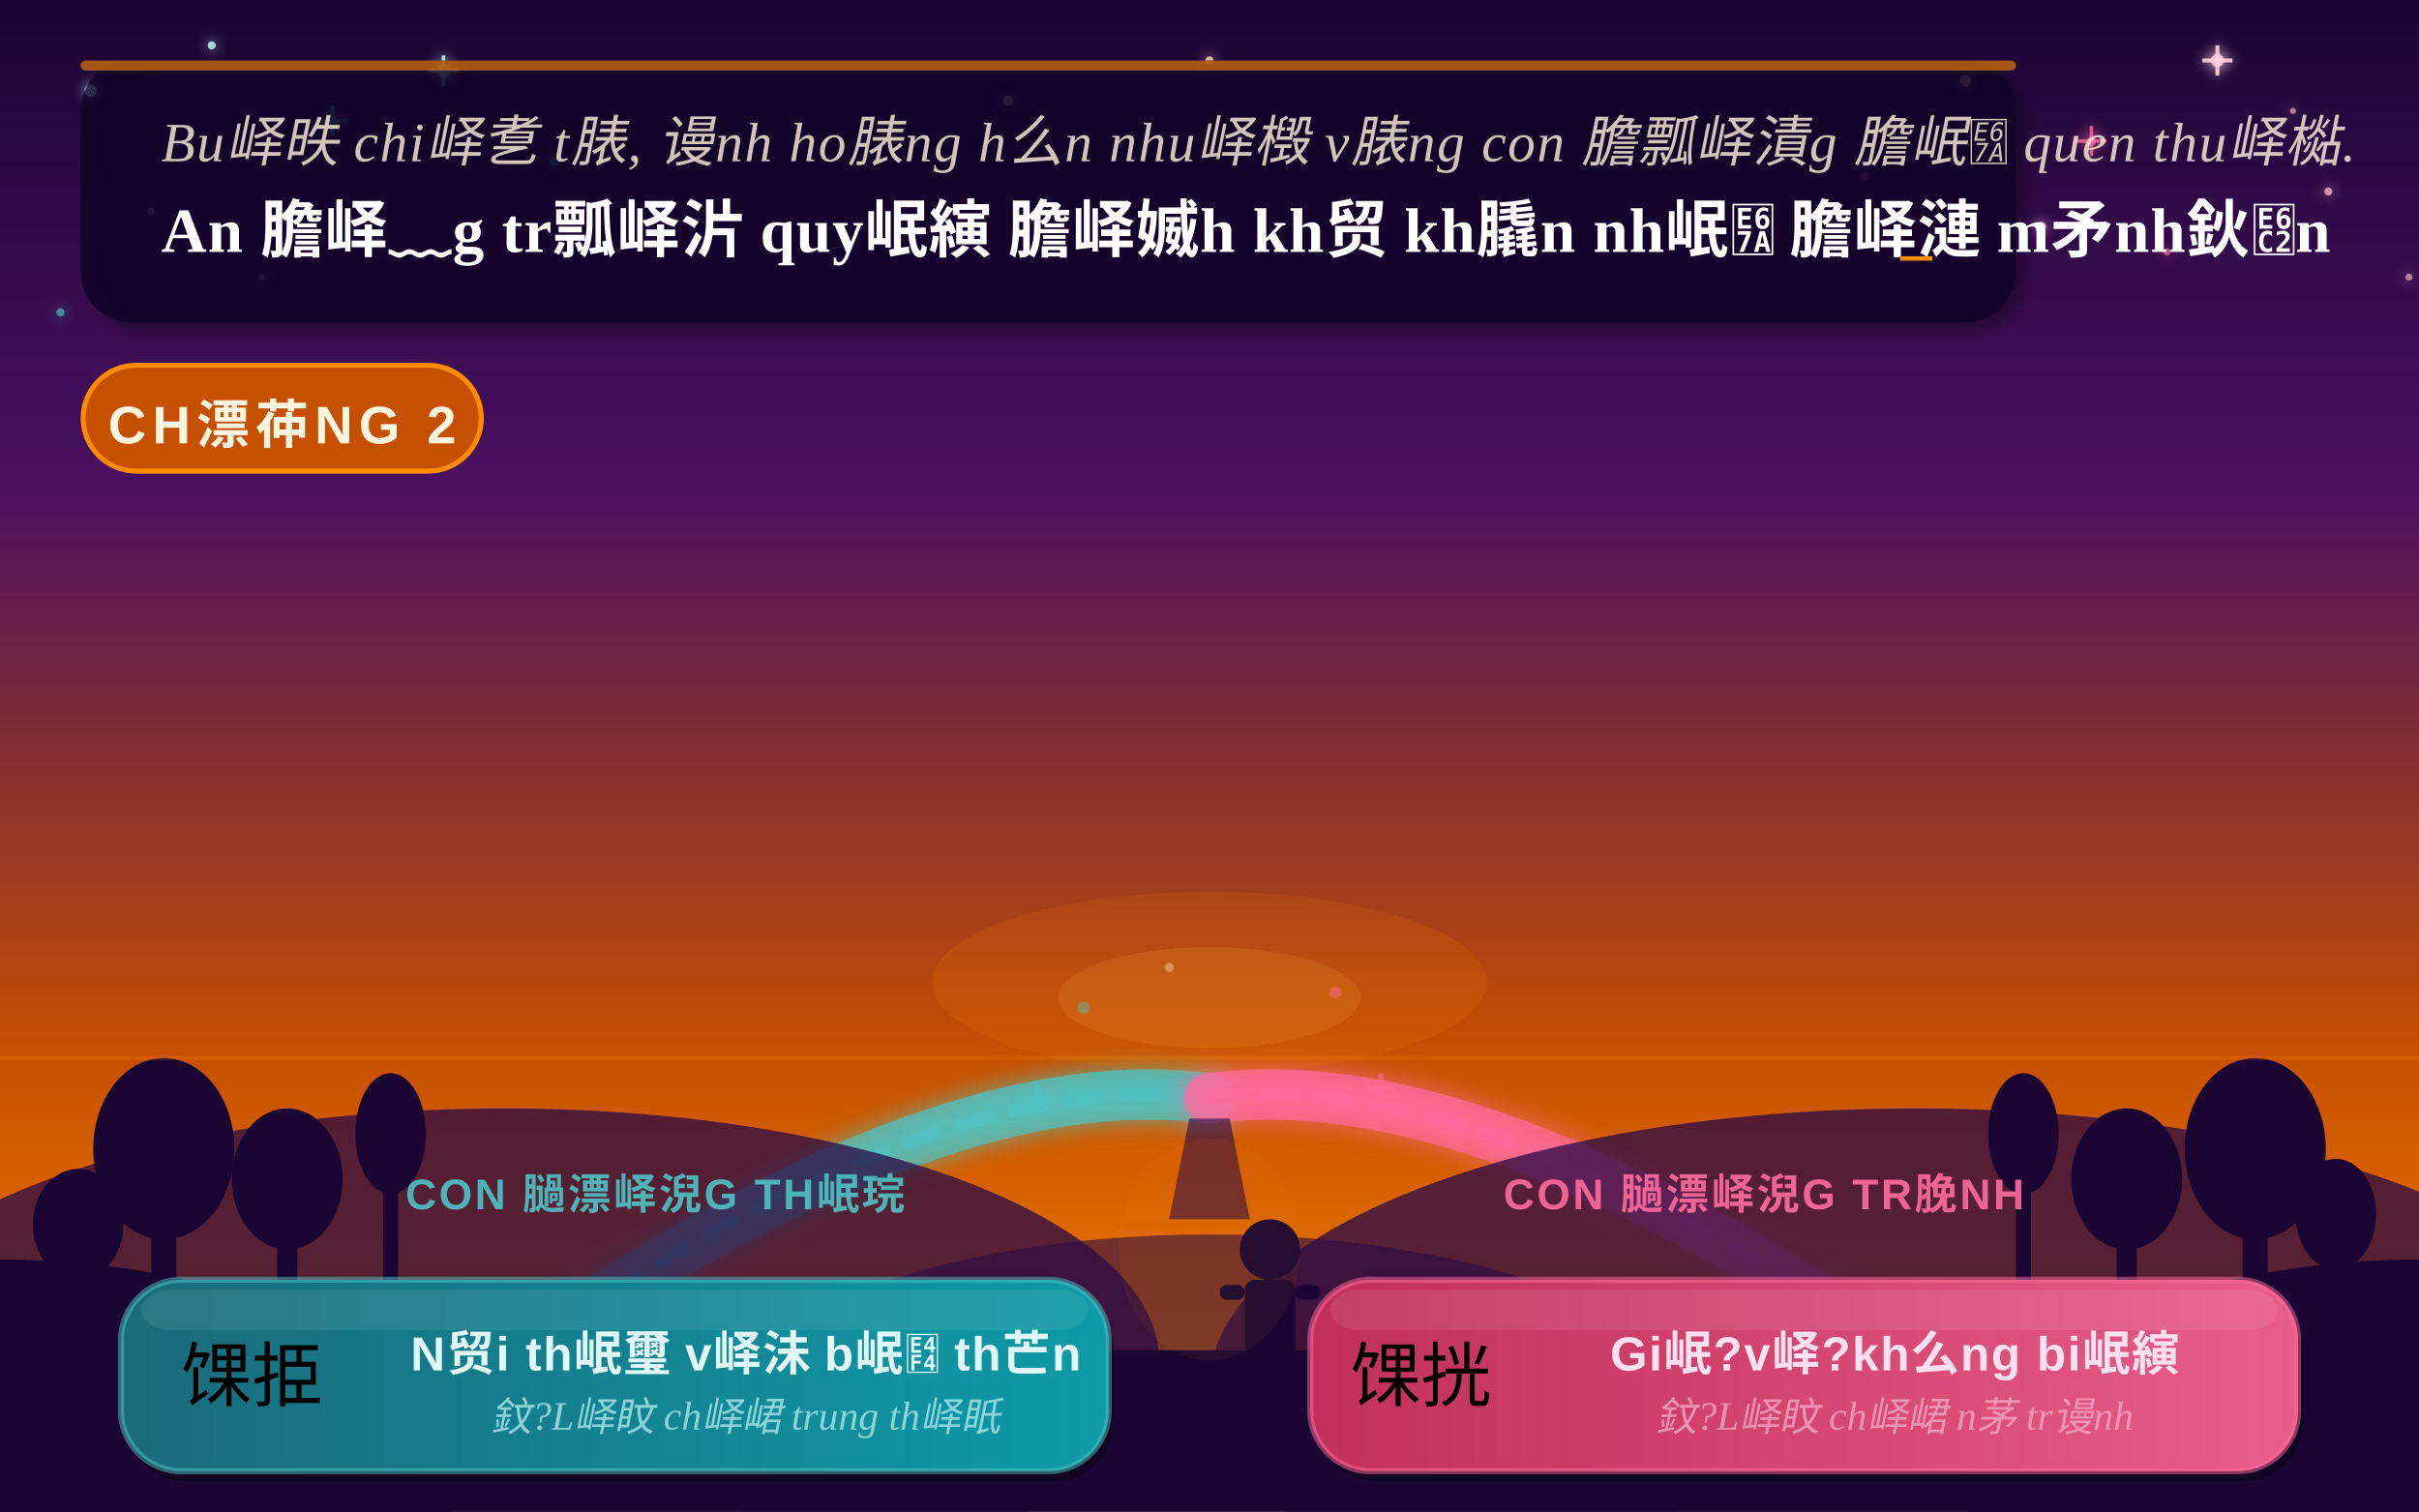
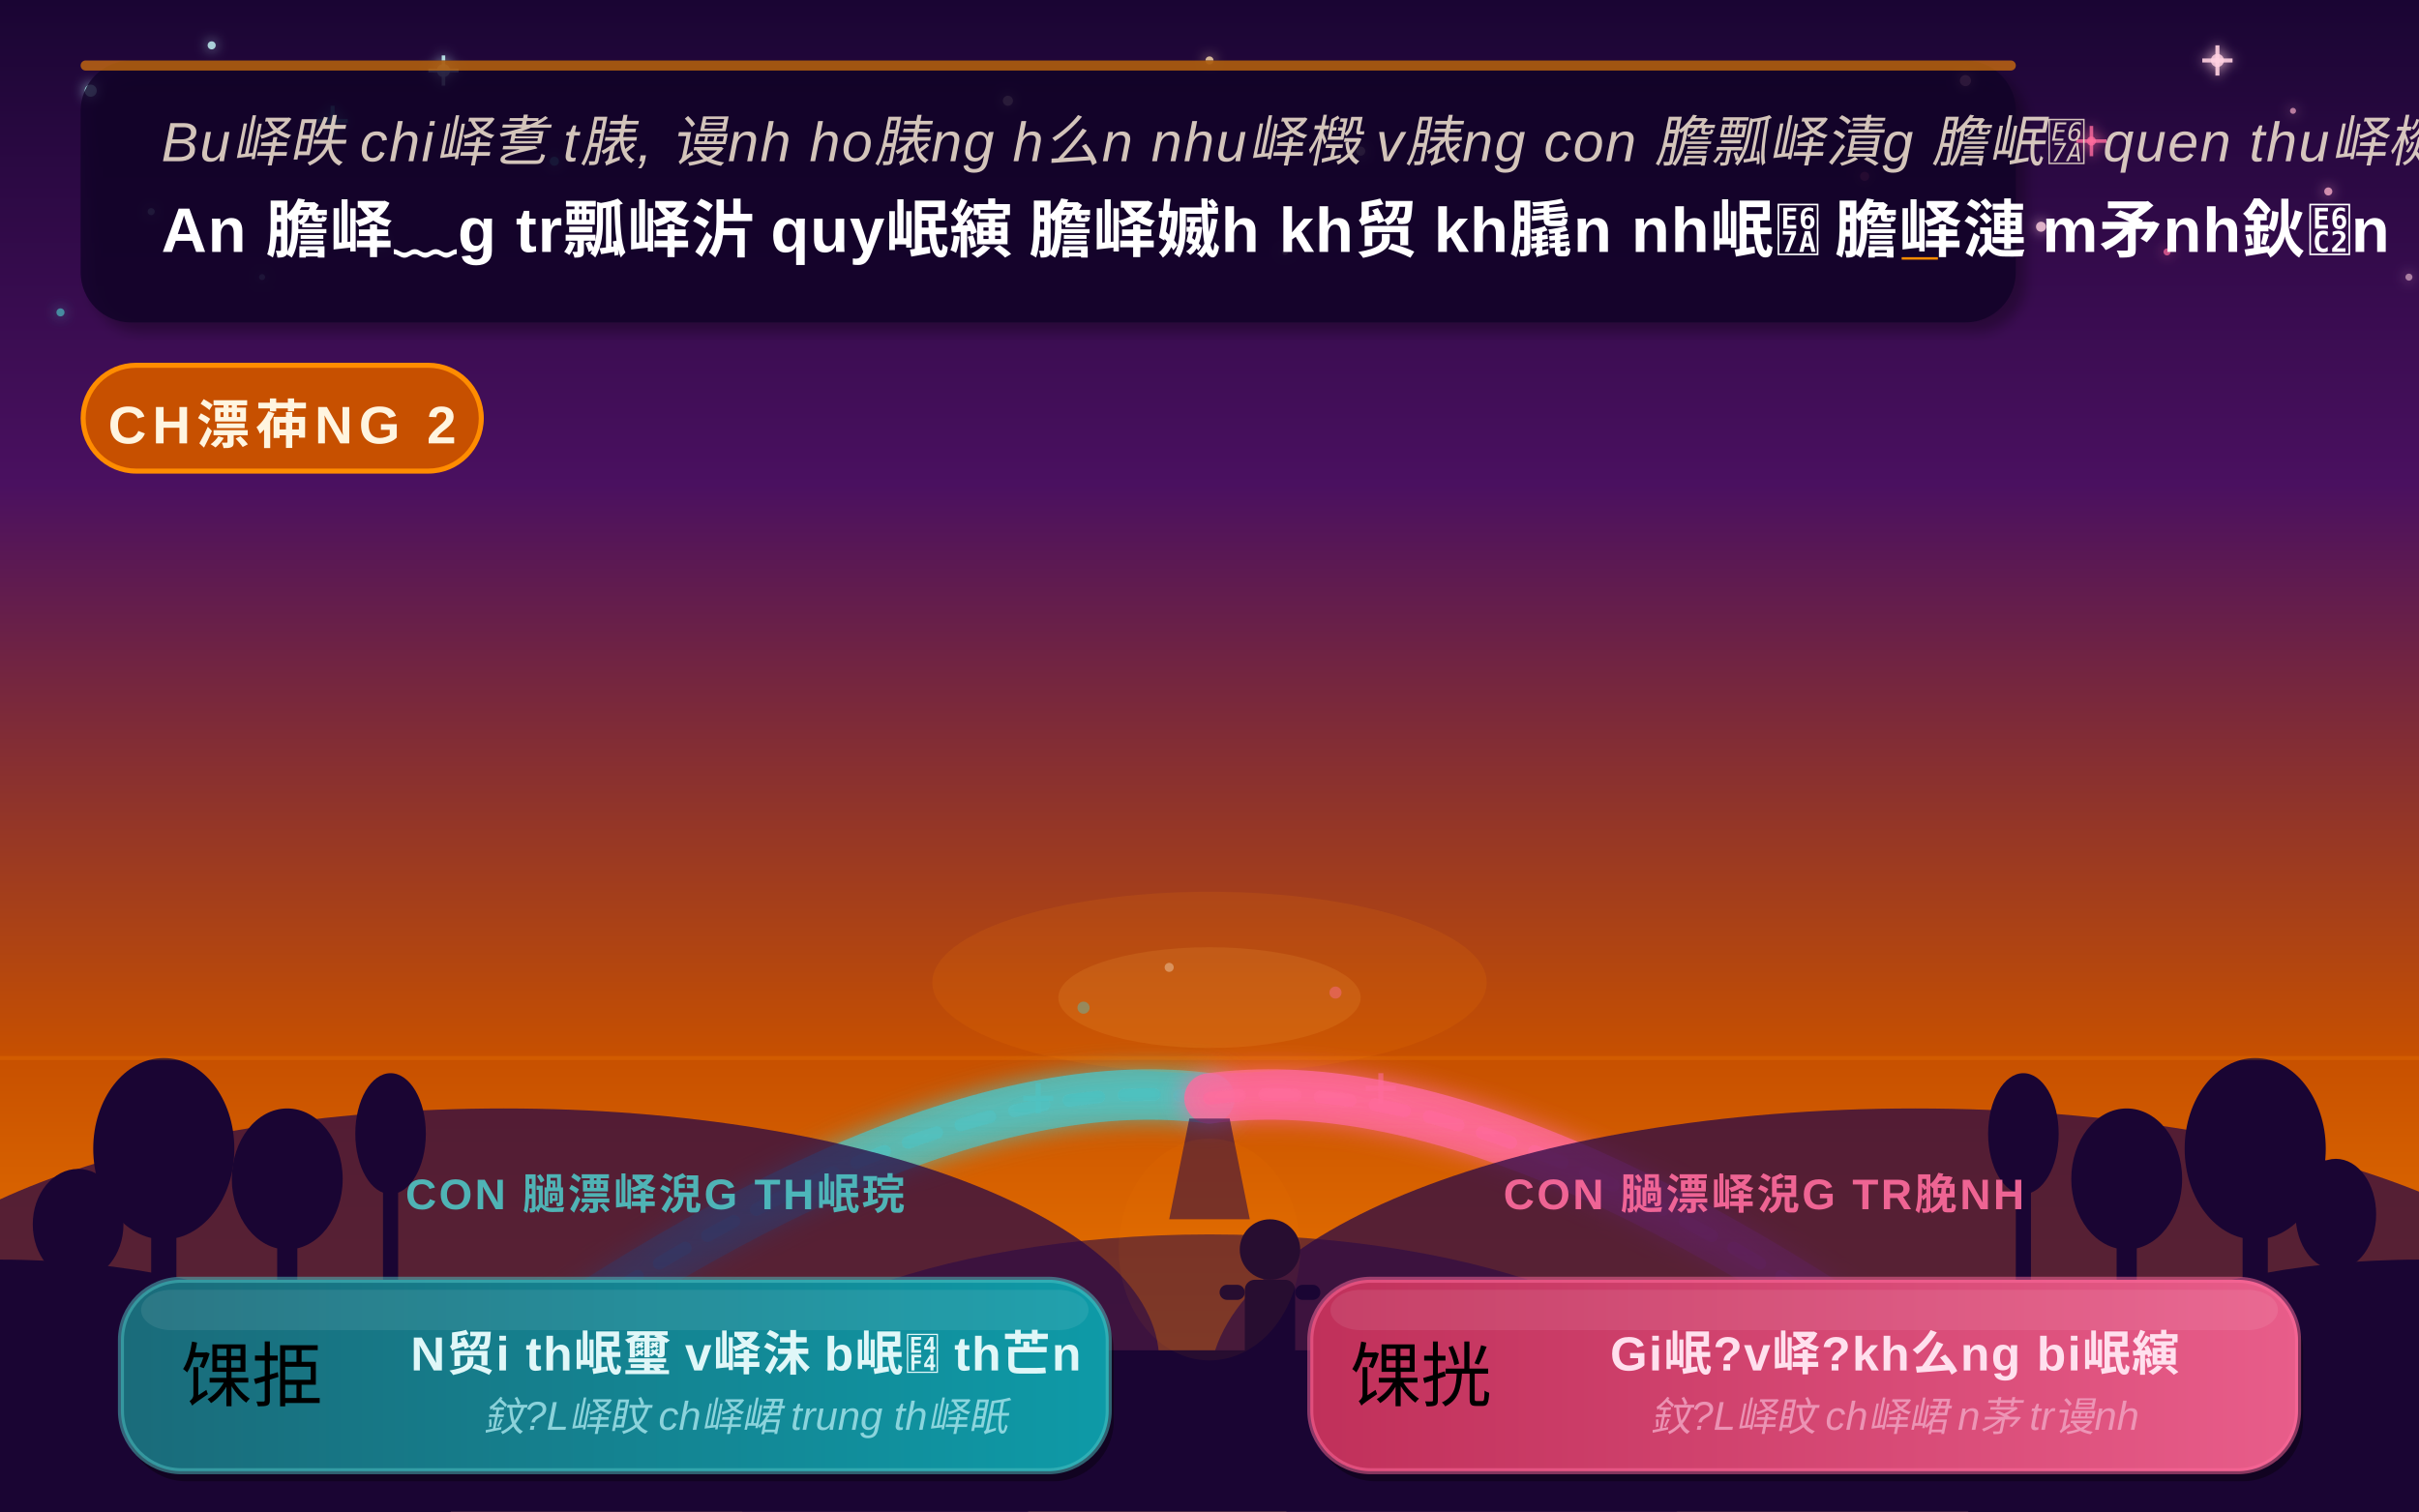
- <svg xmlns="http://www.w3.org/2000/svg" viewBox="0 0 480 300" width="480" height="300" font-family="Georgia, 'Times New Roman', serif">
+ <svg xmlns="http://www.w3.org/2000/svg" viewBox="0 0 480 300" width="480" height="300" font-family="Arial, 'Segoe UI', sans-serif">
  <defs>
    <linearGradient id="sky" x1="0" y1="0" x2="0" y2="1">
      <stop offset="0%" stop-color="#1a0533" />
      <stop offset="32%" stop-color="#4a1060" />
      <stop offset="70%" stop-color="#c75000" />
      <stop offset="100%" stop-color="#ff8c00" />
    </linearGradient>
    <linearGradient id="pathLeft" x1="0" y1="0" x2="0" y2="1">
      <stop offset="0%" stop-color="#4fc3c3" stop-opacity="0.9" />
      <stop offset="100%" stop-color="#4fc3c3" stop-opacity="0.15" />
    </linearGradient>
    <linearGradient id="pathRight" x1="0" y1="0" x2="0" y2="1">
      <stop offset="0%" stop-color="#ff6b9d" stop-opacity="0.9" />
      <stop offset="100%" stop-color="#ff6b9d" stop-opacity="0.15" />
    </linearGradient>
    <linearGradient id="btnLeft" x1="0" y1="0" x2="1" y2="0">
      <stop offset="0%" stop-color="#1a6b7a" />
      <stop offset="100%" stop-color="#0e9aa7" />
    </linearGradient>
    <linearGradient id="btnRight" x1="0" y1="0" x2="1" y2="0">
      <stop offset="0%" stop-color="#c0305a" />
      <stop offset="100%" stop-color="#e85d8a" />
    </linearGradient>
    <filter id="softBlur" x="-5%" y="-5%" width="110%" height="110%">
      <feGaussianBlur stdDeviation="1.2" />
    </filter>
    <filter id="pathGlow" x="-20%" y="-20%" width="140%" height="140%">
      <feGaussianBlur stdDeviation="2.5" result="blur" />
      <feMerge>
        <feMergeNode in="blur" />
        <feMergeNode in="SourceGraphic" />
      </feMerge>
    </filter>
    <filter id="starGlow" x="-50%" y="-50%" width="200%" height="200%">
      <feGaussianBlur stdDeviation="1.2" result="blur" />
      <feMerge>
        <feMergeNode in="blur" />
        <feMergeNode in="SourceGraphic" />
      </feMerge>
    </filter>
    <clipPath id="sceneClip">
      <rect width="480" height="300" />
    </clipPath>
    <symbol id="character" viewBox="-12 -40 24 40">
      <circle cx="0" cy="-34" r="6" fill="#1a0533" />
      <rect x="-5" y="-28" width="10" height="16" rx="2" fill="#1a0533" />
      <rect x="-5" y="-13" width="4" height="13" rx="2" fill="#1a0533" />
      <rect x="1" y="-13" width="4" height="13" rx="2" fill="#1a0533" />
      <rect x="-10" y="-27" width="5" height="3" rx="1.5" fill="#1a0533" />
      <rect x="5" y="-27" width="5" height="3" rx="1.5" fill="#1a0533" />
    </symbol>
  </defs>
  <rect width="480" height="300" fill="url(#sky)" />
  <g filter="url(#starGlow)">
    <circle cx="18" cy="18" r="1.2" fill="#b0f0f0" opacity="0.9" />
    <circle cx="42" cy="9" r="0.8" fill="#c8fafa" opacity="0.8" />
    <circle cx="66" cy="24" r="1.0" fill="#4fc3c3" opacity="0.95" />
    <circle cx="30" cy="42" r="0.7" fill="#b0f0f0" opacity="0.7" />
    <circle cx="88" cy="14" r="1.3" fill="#c8fafa" opacity="0.85" />
    <circle cx="110" cy="32" r="0.9" fill="#4fc3c3" opacity="0.8" />
    <circle cx="52" cy="55" r="0.6" fill="#b0f0f0" opacity="0.6" />
    <circle cx="75" cy="48" r="1.0" fill="#c8fafa" opacity="0.75" />
    <circle cx="12" cy="62" r="0.8" fill="#4fc3c3" opacity="0.65" />
    <line x1="66" y1="21" x2="66" y2="27" stroke="#4fc3c3" stroke-width="0.8" opacity="0.9" />
    <line x1="63" y1="24" x2="69" y2="24" stroke="#4fc3c3" stroke-width="0.8" opacity="0.9" />
    <line x1="88" y1="11" x2="88" y2="17" stroke="#c8fafa" stroke-width="0.7" opacity="0.85" />
    <line x1="85" y1="14" x2="91" y2="14" stroke="#c8fafa" stroke-width="0.7" opacity="0.85" />
  </g>
  <g filter="url(#starGlow)">
    <circle cx="390" cy="16" r="1.1" fill="#ffb3cc" opacity="0.9" />
    <circle cx="415" cy="28" r="0.9" fill="#ff6b9d" opacity="0.8" />
    <circle cx="440" cy="12" r="1.3" fill="#ffd0e0" opacity="0.85" />
    <circle cx="462" cy="38" r="0.8" fill="#ffb3cc" opacity="0.75" />
    <circle cx="430" cy="50" r="0.7" fill="#ff6b9d" opacity="0.7" />
    <circle cx="405" cy="45" r="1.0" fill="#ffd0e0" opacity="0.8" />
    <circle cx="455" cy="22" r="0.6" fill="#ffb3cc" opacity="0.65" />
    <circle cx="370" cy="35" r="0.9" fill="#ff6b9d" opacity="0.6" />
    <circle cx="478" cy="55" r="0.7" fill="#ffd0e0" opacity="0.55" />
    <line x1="440" y1="9" x2="440" y2="15" stroke="#ffd0e0" stroke-width="0.8" opacity="0.9" />
    <line x1="437" y1="12" x2="443" y2="12" stroke="#ffd0e0" stroke-width="0.8" opacity="0.9" />
    <line x1="415" y1="25" x2="415" y2="31" stroke="#ff6b9d" stroke-width="0.7" opacity="0.8" />
    <line x1="412" y1="28" x2="418" y2="28" stroke="#ff6b9d" stroke-width="0.7" opacity="0.8" />
  </g>
  <g filter="url(#starGlow)">
    <circle cx="200" cy="20" r="1.0" fill="#fff5e0" opacity="0.75" />
    <circle cx="240" cy="12" r="0.8" fill="#ffe0b0" opacity="0.8" />
    <circle cx="270" cy="30" r="0.9" fill="#fff5e0" opacity="0.7" />
    <circle cx="220" cy="45" r="0.7" fill="#ffe0b0" opacity="0.6" />
    <circle cx="255" cy="50" r="0.6" fill="#fff5e0" opacity="0.55" />
  </g>
  <g filter="url(#pathGlow)">
    <path d="M 240 218 Q 180 210 80 285" fill="none" stroke="url(#pathLeft)" stroke-width="10" stroke-linecap="round" opacity="0.85" />
    <path d="M 240 218 Q 180 210 80 285" fill="none" stroke="#4fc3c3" stroke-width="2.5" stroke-linecap="round" stroke-dasharray="6 5" opacity="0.6" />
  </g>
  <g filter="url(#pathGlow)">
    <path d="M 240 218 Q 300 210 400 285" fill="none" stroke="url(#pathRight)" stroke-width="10" stroke-linecap="round" opacity="0.85" />
    <path d="M 240 218 Q 300 210 400 285" fill="none" stroke="#ff6b9d" stroke-width="2.5" stroke-linecap="round" stroke-dasharray="6 5" opacity="0.6" />
  </g>
  <path d="M 232 242 L 236 222 L 244 222 L 248 242" fill="#2a0845" opacity="0.6" />
  <ellipse cx="100" cy="270" rx="130" ry="50" fill="#2a0845" opacity="0.75" />
  <ellipse cx="380" cy="275" rx="140" ry="55" fill="#2a0845" opacity="0.75" />
  <ellipse cx="240" cy="285" rx="100" ry="40" fill="#2a0845" opacity="0.6" />
  <ellipse cx="0" cy="295" rx="90" ry="45" fill="#1a0533" />
  <ellipse cx="480" cy="295" rx="90" ry="45" fill="#1a0533" />
  <rect x="0" y="268" width="480" height="32" fill="#1a0533" />
  <g fill="#1a0533">
    <rect x="30" y="235" width="5" height="35" rx="2" />
    <ellipse cx="32.5" cy="228" rx="14" ry="18" />
    <rect x="55" y="240" width="4" height="30" rx="2" />
    <ellipse cx="57" cy="234" rx="11" ry="14" />
    <rect x="14" y="248" width="3" height="22" rx="1.5" />
    <ellipse cx="15.5" cy="243" rx="9" ry="11" />
    <rect x="76" y="232" width="3" height="38" rx="1.5" />
    <ellipse cx="77.5" cy="225" rx="7" ry="12" />
  </g>
  <g fill="#1a0533">
    <rect x="445" y="235" width="5" height="35" rx="2" />
    <ellipse cx="447.5" cy="228" rx="14" ry="18" />
    <rect x="420" y="240" width="4" height="30" rx="2" />
    <ellipse cx="422" cy="234" rx="11" ry="14" />
    <rect x="462" y="246" width="3" height="24" rx="1.5" />
    <ellipse cx="463.5" cy="241" rx="8" ry="11" />
    <rect x="400" y="232" width="3" height="38" rx="1.5" />
    <ellipse cx="401.5" cy="225" rx="7" ry="12" />
  </g>
  <g fill="#220640" opacity="0.9">
    <ellipse cx="140" cy="270" rx="30" ry="12" />
    <ellipse cx="330" cy="268" rx="28" ry="10" />
    <ellipse cx="190" cy="272" rx="18" ry="8" />
    <ellipse cx="290" cy="271" rx="20" ry="9" />
  </g>
  <use href="#character" x="240" y="242" width="24" height="40" />
  <ellipse cx="240" cy="248" rx="18" ry="22" fill="#ff8c00" opacity="0.06" />
  <rect x="18" y="14" width="384" height="52" rx="10" fill="#000000" opacity="0.3" filter="url(#softBlur)" />
  <rect x="16" y="12" width="384" height="52" rx="10" fill="#110228" opacity="0.82" />
  <rect x="16" y="12" width="384" height="2" rx="1" fill="#ff8c00" opacity="0.6" />
-   <text x="32" y="32" font-family="Georgia, 'Times New Roman', serif" font-size="11" fill="#f5e6d3" opacity="0.85" font-style="italic" letter-spacing="0.3">
+   <text x="32" y="32" font-family="Arial, 'Segoe UI', sans-serif" font-size="11" fill="#f5e6d3" opacity="0.85" font-style="italic" letter-spacing="0.3">
    Bu峄昳 chi峄乽 t脿, 谩nh ho脿ng h么n nhu峄檓 v脿ng con 膽瓢峄漬g 膽岷 quen thu峄檆.
  </text>
-   <text x="32" y="50" font-family="Georgia, 'Times New Roman', serif" font-size="12.5" fill="#ffffff" font-weight="bold" letter-spacing="0.2">
+   <text x="32" y="50" font-family="Arial, 'Segoe UI', sans-serif" font-size="12.5" fill="#ffffff" font-weight="bold" letter-spacing="0.2">
    An 膽峄﹏g tr瓢峄沜 quy岷縯 膽峄媙h kh贸 kh膬n nh岷 膽峄漣 m矛nh鈥n  </text>
-   <text x="374" y="50" font-family="Georgia, 'Times New Roman', serif" font-size="12.5" fill="#ff8c00" font-weight="bold">
+   <text x="374" y="50" font-family="Arial, 'Segoe UI', sans-serif" font-size="12.5" fill="#ff8c00" font-weight="bold">
    <animate attributeName="opacity" values="1;0;1" dur="1.1s" repeatCount="indefinite" />
    _
  </text>
  <rect x="16" y="72" width="80" height="22" rx="11" fill="#ff8c00" />
  <rect x="17" y="73" width="78" height="20" rx="10" fill="#c75000" />
-   <text x="56" y="88" font-family="'Helvetica Neue', Arial, sans-serif" font-size="10.5" fill="#fff5e0" font-weight="700" text-anchor="middle" letter-spacing="1.2">
+   <text x="56" y="88" font-family="Arial, 'Segoe UI', sans-serif" font-size="10.5" fill="#fff5e0" font-weight="700" text-anchor="middle" letter-spacing="1.2">
    CH漂茽NG 2
  </text>
  <rect x="25" y="256" width="196" height="38" rx="12" fill="#000000" opacity="0.35" />
  <rect x="24" y="254" width="196" height="38" rx="12" fill="url(#btnLeft)" />
  <rect x="24" y="254" width="196" height="38" rx="12" fill="none" stroke="#4fc3c3" stroke-width="1.2" opacity="0.5" />
  <rect x="28" y="256" width="188" height="8" rx="6" fill="#ffffff" opacity="0.08" />
  <text x="36" y="278" font-size="14">馃挋</text>
-   <text x="148" y="272" font-family="'Helvetica Neue', Arial, sans-serif" font-size="9.5" fill="#e0f7f8" font-weight="700" text-anchor="middle" letter-spacing="0.3">
+   <text x="148" y="272" font-family="Arial, 'Segoe UI', sans-serif" font-size="9.5" fill="#e0f7f8" font-weight="700" text-anchor="middle" letter-spacing="0.3">
    N贸i th岷璽 v峄沬 b岷 th芒n
  </text>
-   <text x="148" y="284" font-family="Georgia, 'Times New Roman', serif" font-size="8" fill="#a0e0e8" font-style="italic" text-anchor="middle" opacity="0.85">
+   <text x="148" y="284" font-family="Arial, 'Segoe UI', sans-serif" font-size="8" fill="#a0e0e8" font-style="italic" text-anchor="middle" opacity="0.85">
    鈫?L峄盿 ch峄峮 trung th峄眂
  </text>
  <rect x="261" y="256" width="196" height="38" rx="12" fill="#000000" opacity="0.35" />
  <rect x="260" y="254" width="196" height="38" rx="12" fill="url(#btnRight)" />
  <rect x="260" y="254" width="196" height="38" rx="12" fill="none" stroke="#ff6b9d" stroke-width="1.2" opacity="0.5" />
  <rect x="264" y="256" width="188" height="8" rx="6" fill="#ffffff" opacity="0.08" />
  <text x="268" y="278" font-size="14">馃挄</text>
-   <text x="376" y="272" font-family="'Helvetica Neue', Arial, sans-serif" font-size="9.5" fill="#ffe0ee" font-weight="700" text-anchor="middle" letter-spacing="0.3">
+   <text x="376" y="272" font-family="Arial, 'Segoe UI', sans-serif" font-size="9.5" fill="#ffe0ee" font-weight="700" text-anchor="middle" letter-spacing="0.3">
    Gi岷?v峄?kh么ng bi岷縯
  </text>
-   <text x="376" y="284" font-family="Georgia, 'Times New Roman', serif" font-size="8" fill="#f0a0bf" font-style="italic" text-anchor="middle" opacity="0.85">
+   <text x="376" y="284" font-family="Arial, 'Segoe UI', sans-serif" font-size="8" fill="#f0a0bf" font-style="italic" text-anchor="middle" opacity="0.85">
    鈫?L峄盿 ch峄峮 n茅 tr谩nh
  </text>
-   <text x="130" y="240" font-family="'Helvetica Neue', Arial, sans-serif" font-size="8.5" fill="#4fc3c3" font-weight="600" text-anchor="middle" opacity="0.9" letter-spacing="0.5">
+   <text x="130" y="240" font-family="Arial, 'Segoe UI', sans-serif" font-size="8.5" fill="#4fc3c3" font-weight="600" text-anchor="middle" opacity="0.9" letter-spacing="0.5">
    CON 膼漂峄淣G TH岷琓
  </text>
-   <text x="350" y="240" font-family="'Helvetica Neue', Arial, sans-serif" font-size="8.5" fill="#ff6b9d" font-weight="600" text-anchor="middle" opacity="0.9" letter-spacing="0.5">
+   <text x="350" y="240" font-family="Arial, 'Segoe UI', sans-serif" font-size="8.5" fill="#ff6b9d" font-weight="600" text-anchor="middle" opacity="0.9" letter-spacing="0.5">
    CON 膼漂峄淣G TR脕NH
  </text>
  <ellipse cx="240" cy="195" rx="55" ry="18" fill="#ff8c00" opacity="0.12" />
  <ellipse cx="240" cy="198" rx="30" ry="10" fill="#ffb347" opacity="0.14" />
  <line x1="0" y1="210" x2="480" y2="210" stroke="#ff8c00" stroke-width="0.8" opacity="0.2" />
  <g opacity="0.7">
    <line x1="206" y1="215" x2="206" y2="221" stroke="#4fc3c3" stroke-width="1" opacity="0.8" />
    <line x1="203" y1="218" x2="209" y2="218" stroke="#4fc3c3" stroke-width="1" opacity="0.8" />
    <line x1="274" y1="213" x2="274" y2="219" stroke="#ff6b9d" stroke-width="1" opacity="0.8" />
    <line x1="271" y1="216" x2="277" y2="216" stroke="#ff6b9d" stroke-width="1" opacity="0.8" />
    <circle cx="215" cy="200" r="1.2" fill="#4fc3c3" opacity="0.6">
      <animate attributeName="opacity" values="0.6;0.2;0.6" dur="2.3s" repeatCount="indefinite" />
    </circle>
    <circle cx="265" cy="197" r="1.2" fill="#ff6b9d" opacity="0.6">
      <animate attributeName="opacity" values="0.6;0.2;0.6" dur="1.9s" repeatCount="indefinite" />
    </circle>
    <circle cx="232" cy="192" r="0.9" fill="#fff5e0" opacity="0.5">
      <animate attributeName="opacity" values="0.5;0.15;0.5" dur="2.7s" repeatCount="indefinite" />
    </circle>
  </g>
</svg>
